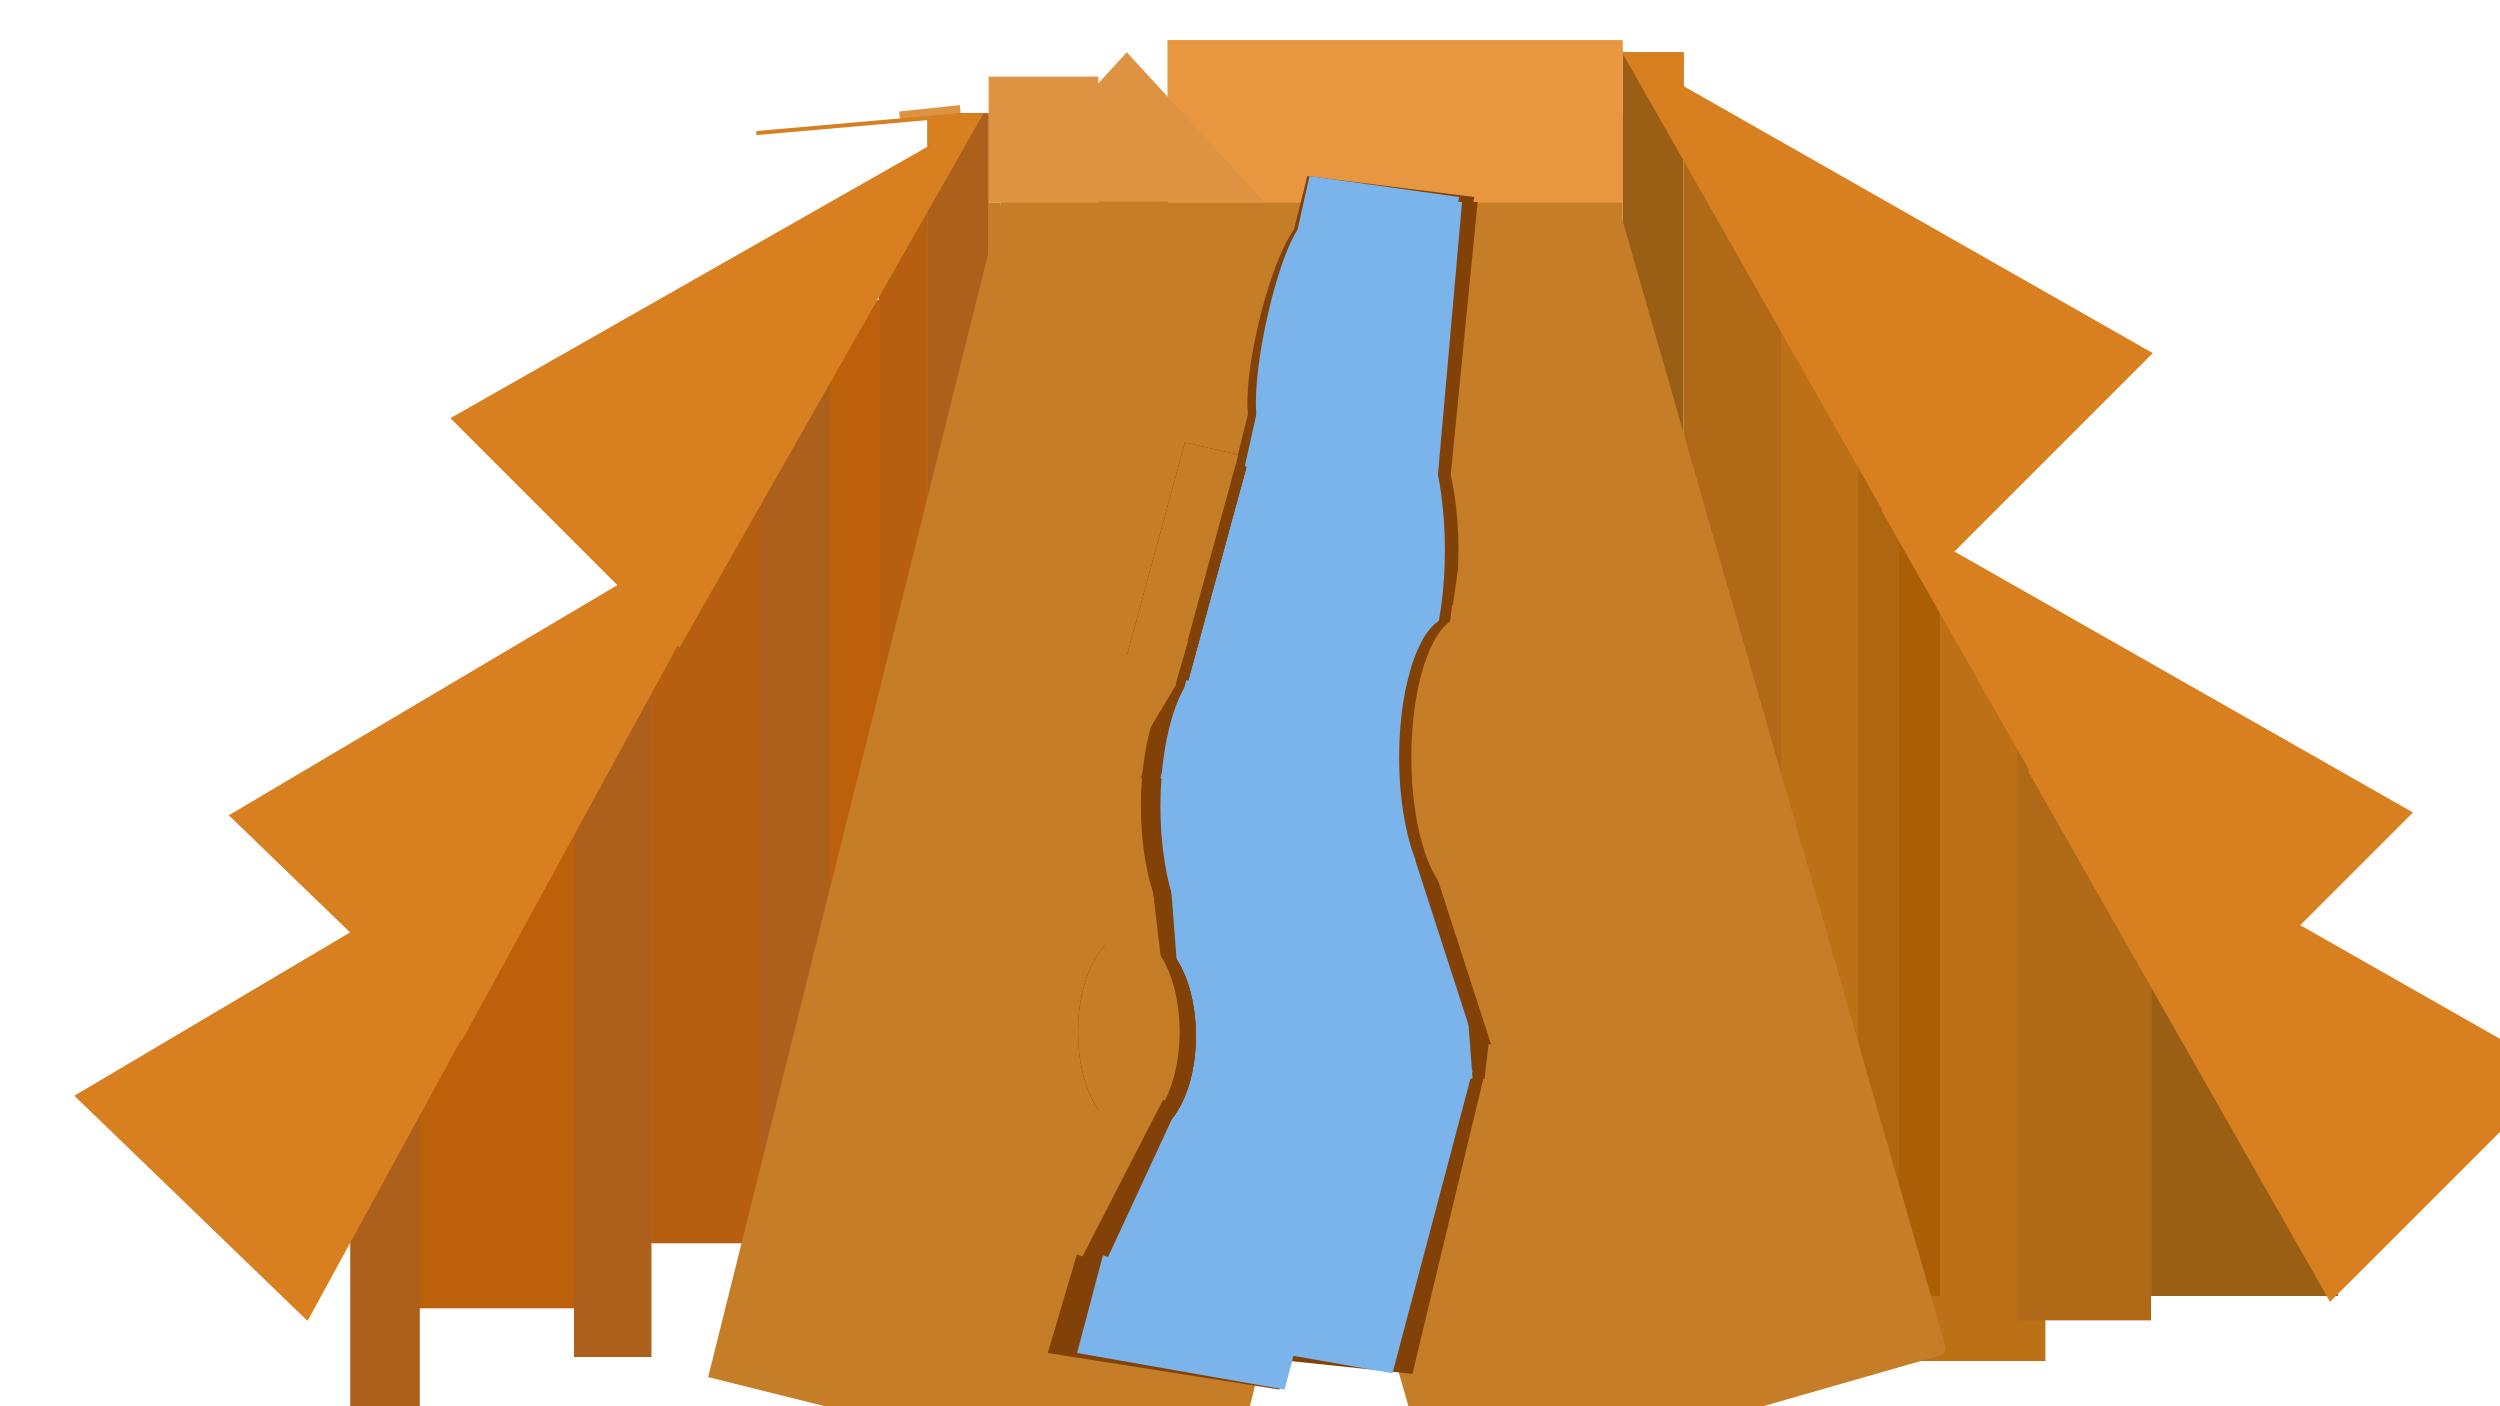
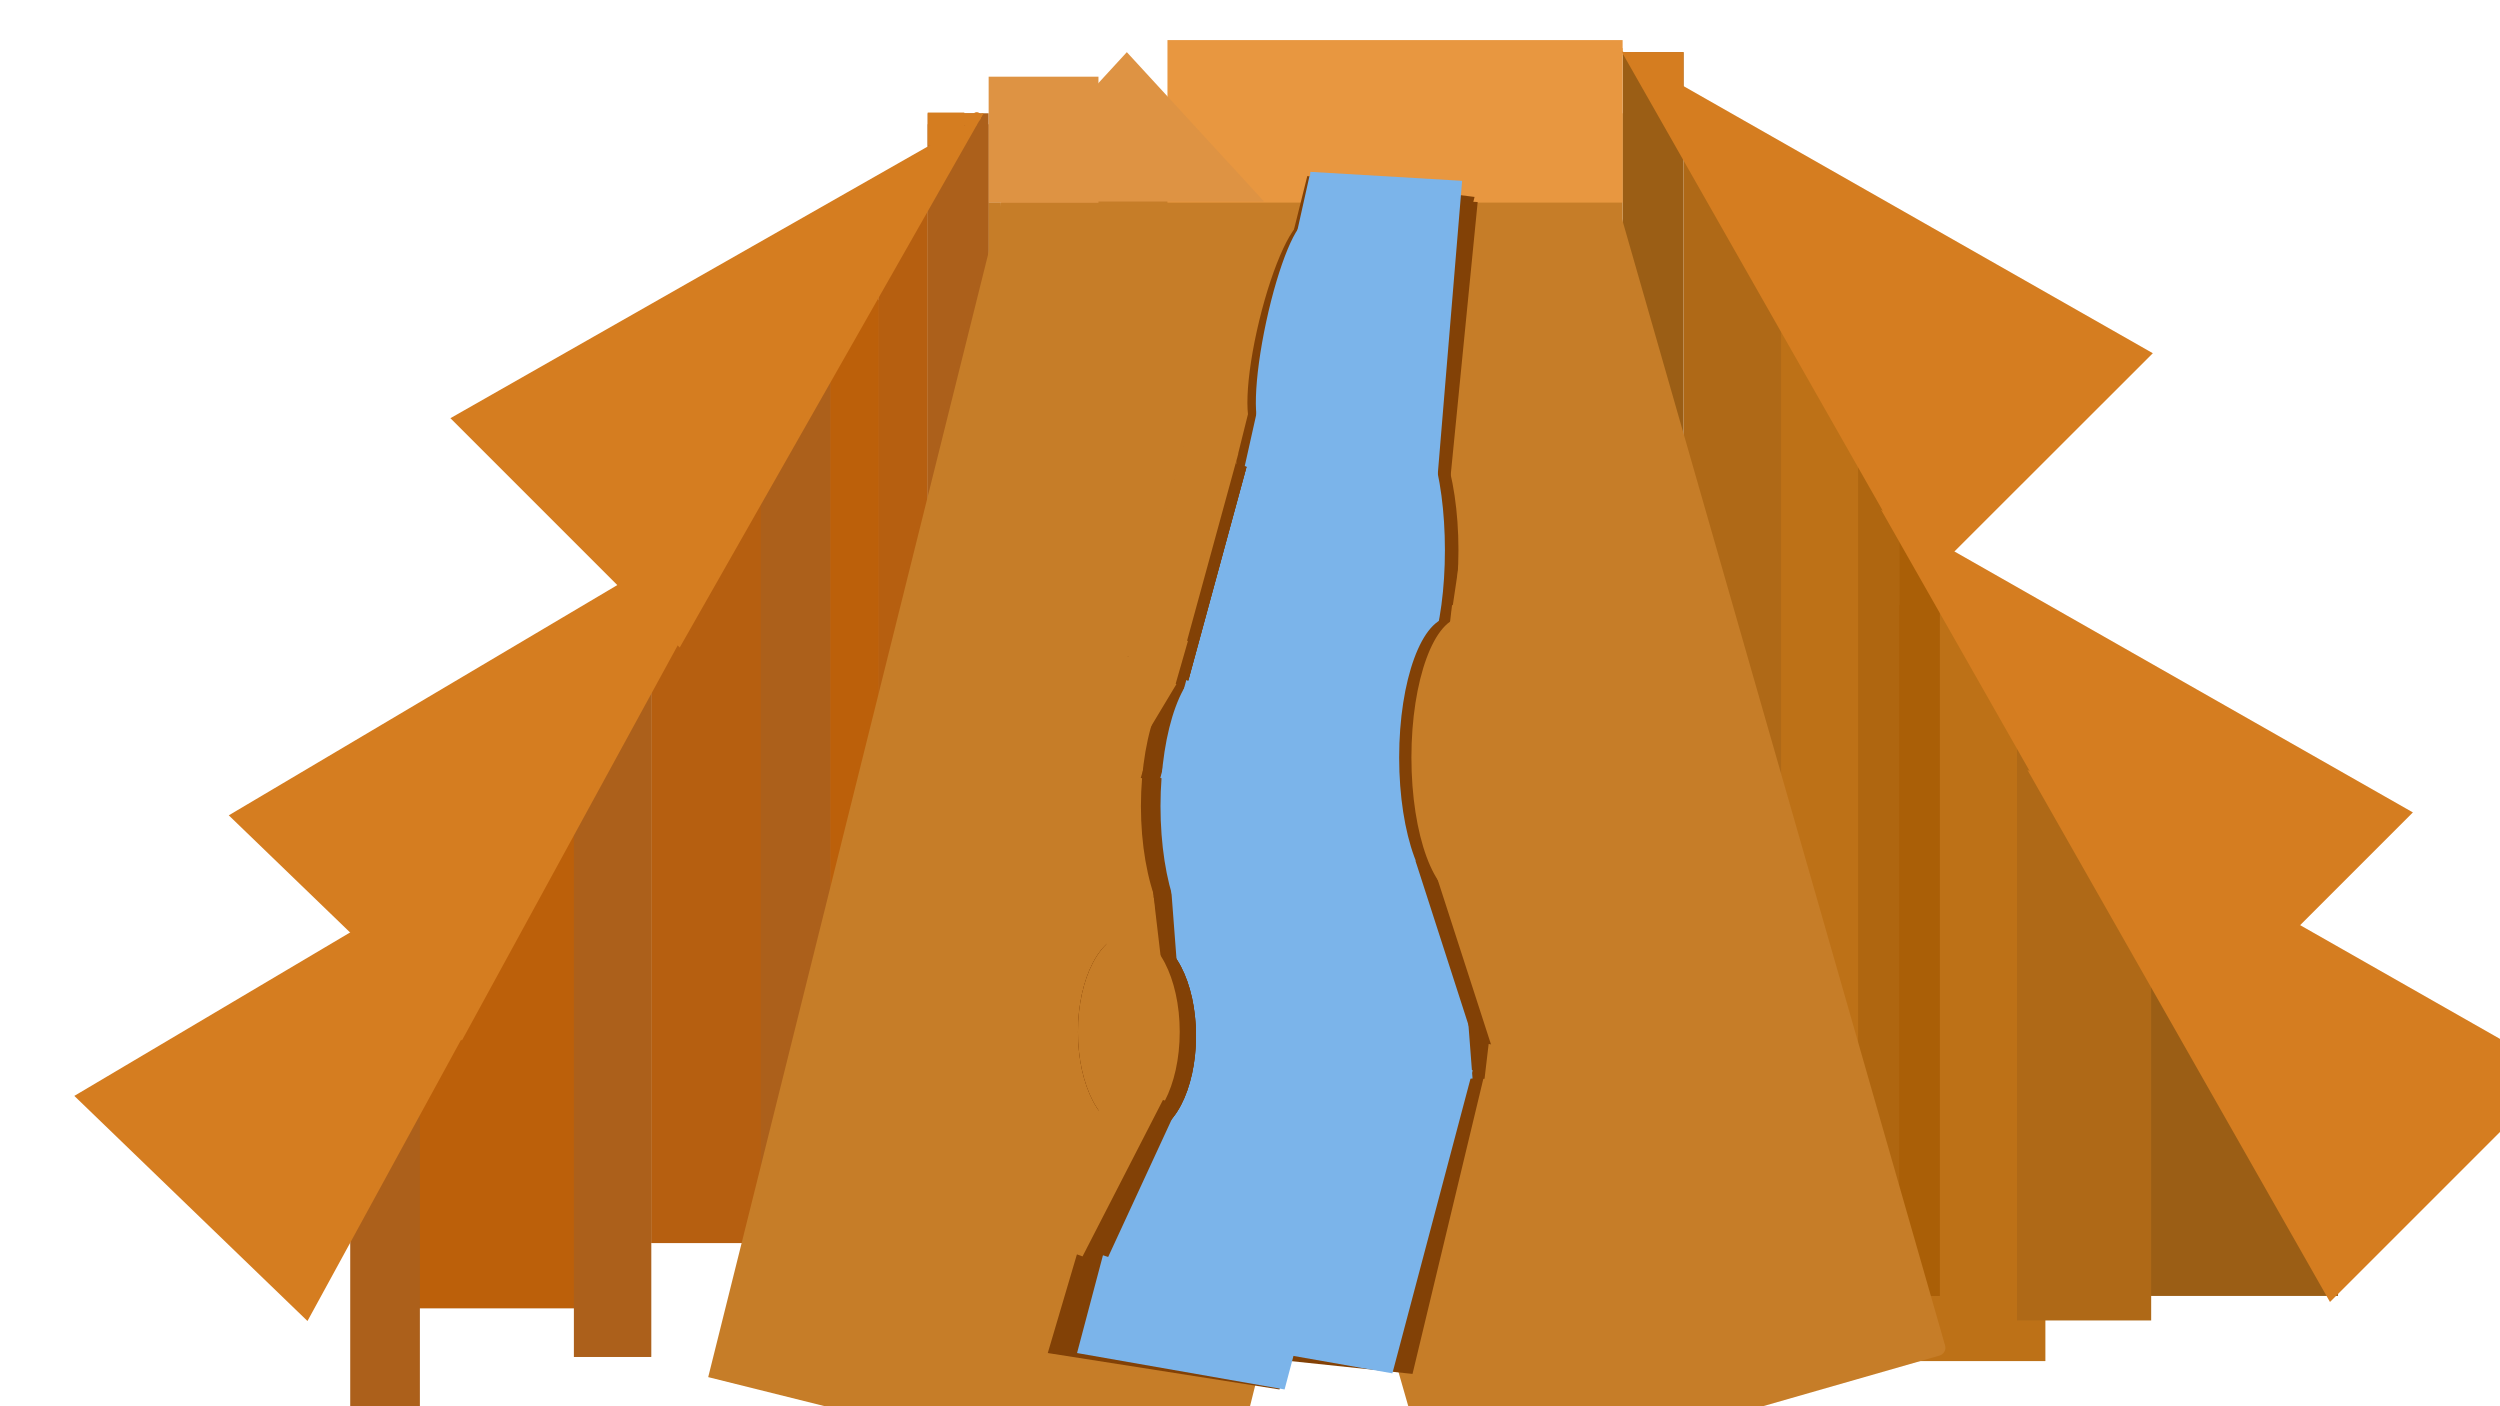
<svg xmlns="http://www.w3.org/2000/svg" version="1.1" id="Layer_1" x="0px" y="0px" viewBox="0 0 1366 768" style="enable-background:new 0 0 1366 768;" xml:space="preserve">
  <style type="text/css">
	.st0{fill:#9B5E15;}
	.st1{fill:#AC601B;}
	.st2{fill:#B65F10;}
	.st3{fill:#BC600A;}
	.st4{fill:#BD7117;}
	.st5{fill:#AF6610;}
	.st6{fill:#AA5F07;}
	.st7{fill:#AF6917;}
	.st8{fill:#C67D28;}
	.st9{fill:#DE9343;}
	.st10{fill:#E89740;}
- 	.st11{fill:#D87F1F;}
+ 	.st11{fill:hsl(31,74%,48%)}
	.st12{fill:#824106;}
	.st13{fill:#7BB4EA;}
</style>
-   <rect x="886.63" y="28.55" class="st0" width="33.31" height="219.86" />
-   <rect x="506.86" y="61.86" class="st1" width="33.31" height="268.72" />
-   <rect x="506.86" y="61.86" class="st1" width="33.31" height="268.72" />
-   <rect x="480.21" y="104.06" class="st1" width="26.65" height="322.02" />
-   <rect x="480.21" y="104.06" class="st2" width="26.65" height="322.02" />
-   <rect x="355.85" y="272.84" class="st1" width="59.96" height="406.42" />
-   <rect x="355.85" y="272.84" class="st2" width="59.96" height="406.42" />
-   <rect x="453.56" y="164.02" class="st1" width="26.65" height="359.78" />
-   <rect x="453.56" y="164.02" class="st3" width="26.65" height="359.78" />
-   <rect x="218.15" y="439.4" class="st1" width="104.38" height="275.39" />
-   <rect x="218.15" y="439.4" class="st3" width="104.38" height="275.39" />
-   <rect x="415.81" y="203.99" class="st1" width="37.75" height="444.17" />
-   <rect x="415.81" y="203.99" class="st1" width="37.75" height="444.17" />
-   <rect x="191.5" y="523.8" class="st1" width="37.75" height="295.37" />
-   <rect x="191.5" y="523.8" class="st1" width="37.75" height="295.37" />
-   <rect x="313.65" y="375" class="st1" width="42.2" height="366.44" />
-   <rect x="313.65" y="375" class="st1" width="42.2" height="366.44" />
-   <rect x="1175.34" y="521.58" class="st0" width="102.16" height="186.55" />
-   <rect x="966.58" y="179.56" class="st4" width="71.07" height="413.08" />
-   <rect x="1002.12" y="330.58" class="st4" width="115.48" height="413.08" />
-   <rect x="1015.44" y="248.41" class="st5" width="22.21" height="430.85" />
-   <rect x="1015.44" y="248.41" class="st5" width="22.21" height="430.85" />
-   <rect x="1037.65" y="295.05" class="st5" width="22.21" height="413.08" />
-   <rect x="1037.65" y="295.05" class="st6" width="22.21" height="413.08" />
-   <rect x="919.94" y="84.07" class="st7" width="53.3" height="364.22" />
-   <rect x="1102.05" y="403.87" class="st7" width="73.29" height="317.58" />
-   <rect x="555.72" y="61.86" class="st8" width="330.91" height="617.4" />
-   <path class="st8" d="M595.53,145.3l271.25-77.78c2.36-0.68,4.82,0.69,5.49,3.05l190.58,664.64c0.68,2.36-0.69,4.82-3.05,5.49  l-271.25,77.78c-2.36,0.68-4.82-0.69-5.49-3.05L592.48,150.8C591.81,148.44,593.17,145.98,595.53,145.3z" />
-   <rect x="262.71" y="302.39" transform="matrix(0.2419 -0.9703 0.9703 0.2419 29.9765 934.2153)" class="st8" width="700.31" height="291.07" />
-   <rect x="540.18" y="41.87" class="st9" width="59.96" height="68.85" />
-   <rect x="637.9" y="21.88" class="st10" width="248.74" height="88.83" />
-   <path class="st9" d="M615.69,28.55l75.01,81.62H540.68L615.69,28.55z" />
-   <rect x="540.18" y="110.72" class="st8" width="6.66" height="28.87" />
-   <path class="st11" d="M885.66,27.57l290.64,165.38l-125.26,125.26L885.66,27.57z" />
-   <path class="st11" d="M536.74,63.11L371.36,353.75L246.1,228.49L536.74,63.11z" />
-   <path class="st11" d="M412.72,275.04L252.43,568.52L125.01,445.47L412.72,275.04z" />
-   <path class="st11" d="M328.32,428.28L168.04,721.76L40.61,598.71L328.32,428.28z" />
-   <path class="st11" d="M1027.8,278.53l290.64,165.39l-125.26,125.26L1027.8,278.53z" />
-   <path class="st11" d="M1107.75,420.67l290.64,165.39l-125.26,125.26L1107.75,420.67z" />
-   <rect x="882.19" y="26.33" class="st10" width="4.44" height="4.44" />
-   <rect x="897.74" y="28.55" class="st11" width="22.21" height="19.99" />
-   <rect x="506.86" y="64.08" class="st11" width="19.99" height="15.55" />
-   <rect x="491.46" y="59.15" transform="matrix(0.9945 -0.1045 0.1045 0.9945 -3.6311 53.4488)" class="st9" width="33.31" height="4.44" />
-   <path class="st11" d="M893.29,28.55c0,0.59-0.35,1.15-0.97,1.57c-0.63,0.42-1.47,0.65-2.36,0.65c-0.88,0-1.73-0.23-2.36-0.65  c-0.62-0.42-0.97-0.98-0.97-1.57h3.33H893.29z" />
-   <rect x="891.07" y="28.55" class="st11" width="6.66" height="6.66" />
-   <path class="st11" d="M537.49,62.07c-0.12-0.09-0.26-0.15-0.41-0.18c-0.15-0.03-0.3-0.04-0.45-0.01c-0.15,0.03-0.29,0.09-0.41,0.17  c-0.12,0.08-0.23,0.19-0.31,0.32c-0.08,0.13-0.14,0.27-0.16,0.42c-0.02,0.15-0.02,0.3,0.02,0.45c0.04,0.15,0.1,0.28,0.19,0.4  c0.09,0.12,0.2,0.22,0.33,0.3l0.56-0.96L537.49,62.07z" />
-   <circle class="st11" cx="533.52" cy="64.08" r="2.22" />
-   <rect x="413.04" y="66.73" transform="matrix(0.9962 -0.0872 0.0872 0.9962 -4.128 41.1305)" class="st11" width="111.83" height="2.22" />
-   <rect x="524.63" y="61.86" class="st11" width="8.88" height="6.66" />
-   <rect x="533.52" y="61.86" class="st11" width="2.22" height="2.22" />
-   <polygon class="st12" points="714.3,96.23 805.66,107.64 763.38,277.4 672.02,266 " />
-   <polygon class="st12" points="714.84,105.82 807.39,110.4 790.69,279.5 698.14,274.92 " />
-   <polygon class="st12" points="702.22,259.52 792.94,273.83 743.98,439.45 653.25,425.13 " />
-   <polygon class="st12" points="624.72,424.95 717.25,420.15 731.7,589.37 639.17,594.17 " />
-   <polygon class="st12" points="715.99,572.66 812.09,582.76 771.75,750.69 675.65,740.59 " />
-   <polygon class="st12" points="635.43,526.4 762.03,546.37 699.09,759.25 572.49,739.28 " />
-   <polygon class="st12" points="665.87,293.77 788.04,287.43 813.81,589.32 691.64,595.66 " />
-   <polygon class="st12" points="672.29,259.52 763.02,273.83 714.05,439.45 623.33,425.13 " />
-   <ellipse class="st8" cx="807.38" cy="438.29" rx="31.42" ry="76.62" />
-   <ellipse class="st8" cx="607.13" cy="549.34" rx="31.42" ry="58.85" />
-   <ellipse class="st8" cx="639.81" cy="289.5" rx="31.42" ry="76.62" />
-   <ellipse class="st12" cx="654.78" cy="440.52" rx="31.42" ry="76.62" />
-   <polygon class="st8" points="795.76,303.93 828.96,306.96 809.16,426.67 775.96,423.64 " />
-   <ellipse class="st12" cx="769.98" cy="300.6" rx="26.93" ry="76.62" />
-   <polygon class="st8" points="778.95,470.26 811.26,463.83 853.32,580.33 821.01,586.76 " />
-   <polygon class="st8" points="646.33,221.76 679.59,224.36 662.61,344.3 629.34,341.71 " />
-   <polygon class="st8" points="612.24,363.74 642.8,373.83 610.71,427.33 580.15,417.23 " />
-   <ellipse transform="matrix(0.2354 -0.9719 0.9719 0.2354 361.8293 815.9614)" class="st12" cx="699.52" cy="178.01" rx="58.46" ry="11.82" />
-   <polygon class="st8" points="612.72,568.36 643.45,577.12 586.45,687.33 555.72,678.57 " />
-   <polygon class="st13" points="715.5,96.23 797.31,107.64 759.45,277.4 677.64,266 " />
-   <polygon class="st13" points="715.99,105.82 798.86,110.4 783.91,279.5 701.03,274.92 " />
-   <polygon class="st13" points="704.68,259.52 785.93,273.83 742.08,439.45 660.83,425.14 " />
-   <polygon class="st13" points="635.28,424.95 718.14,420.15 731.08,589.37 648.22,594.17 " />
-   <polygon class="st13" points="723.44,570.44 804.69,584.75 760.84,750.37 679.59,736.06 " />
-   <polygon class="st13" points="644.87,526.4 758.24,546.37 701.88,759.25 588.51,739.28 " />
-   <polygon class="st13" points="672.13,293.77 781.53,287.43 804.62,589.32 695.21,595.66 " />
-   <polygon class="st13" points="677.88,259.52 759.13,273.83 715.28,439.45 634.03,425.14 " />
-   <ellipse class="st13" cx="662.19" cy="440.52" rx="28.14" ry="76.62" />
-   <ellipse class="st12" cx="625.68" cy="565.99" rx="27.76" ry="53.3" />
-   <ellipse class="st12" cx="625.68" cy="565.99" rx="27.76" ry="53.3" />
-   <ellipse class="st12" cx="625.68" cy="565.99" rx="27.76" ry="53.3" />
-   <ellipse class="st12" cx="616.8" cy="563.77" rx="27.76" ry="53.3" />
-   <ellipse class="st12" cx="616.8" cy="563.77" rx="27.76" ry="53.3" />
-   <ellipse class="st8" cx="616.8" cy="563.77" rx="27.76" ry="53.3" />
-   <polygon class="st8" points="797.76,303.93 827.49,306.96 809.76,426.67 780.03,423.64 " />
-   <ellipse class="st13" cx="765.36" cy="300.6" rx="24.12" ry="76.62" />
-   <polygon class="st12" points="773.37,470.26 802.3,463.83 839.96,580.33 811.03,586.76 " />
-   <polygon class="st12" points="651.93,248.41 681.07,255.14 649.27,371.79 620.13,365.06 " />
-   <polygon class="st12" points="651.93,248.41 681.07,255.14 649.27,371.79 620.13,365.06 " />
-   <polygon class="st12" points="651.93,248.41 681.07,255.14 649.27,371.79 620.13,365.06 " />
-   <ellipse class="st12" cx="792.62" cy="413.86" rx="28.14" ry="76.62" />
-   <polygon class="st8" points="782.25,470.26 811.18,463.83 848.85,580.33 819.91,586.76 " />
-   <polygon class="st8" points="793.39,330.58 822.38,336.74 820.13,356.18 791.14,350.02 " />
-   <polygon class="st8" points="813.37,570.44 842.36,576.6 840.11,596.04 811.12,589.87 " />
-   <ellipse class="st8" cx="799.28" cy="413.86" rx="28.14" ry="76.62" />
-   <polygon class="st12" points="647.49,241.75 676.62,248.48 644.82,365.13 615.69,358.4 " />
-   <polygon class="st12" points="647.49,241.75 676.62,248.48 644.82,365.13 615.69,358.4 " />
-   <polygon class="st8" points="647.49,241.75 676.62,248.48 644.82,365.13 615.69,358.4 " />
-   <polygon class="st8" points="620.25,346.13 649.13,350.19 642.35,373.85 613.46,369.79 " />
-   <ellipse transform="matrix(0.2103 -0.9776 0.9776 0.2103 380.562 827.1405)" class="st13" cx="702.26" cy="178.01" rx="58.14" ry="10.64" />
-   <polygon class="st12" points="616.4,594.98 643.92,603.73 605.45,686.79 577.93,678.03 " />
-   <polygon class="st8" points="608.67,590.42 635.81,600.3 591.48,686.54 564.35,676.66 " />
-   <polygon class="st8" points="602.36,497.47 630.38,490.49 635.64,534.64 607.62,541.63 " />
+   <rect x="886.6" y="28.5" class="st0" width="33.3" height="219.9" />
+   <rect x="506.9" y="61.9" class="st1" width="33.3" height="268.7" />
+   <rect x="506.9" y="67.9" class="st1" width="33.3" height="262.7" />
+   <rect x="480.2" y="104.1" class="st1" width="26.6" height="322" />
+   <rect x="480.2" y="104.1" class="st2" width="26.6" height="322" />
+   <rect x="355.9" y="272.8" class="st1" width="60" height="406.4" />
+   <rect x="355.9" y="272.8" class="st2" width="60" height="406.4" />
+   <rect x="453.6" y="164" class="st1" width="26.6" height="359.8" />
+   <rect x="453.6" y="161.5" class="st3" width="26.6" height="362.3" />
+   <rect x="218.1" y="439.4" class="st1" width="104.4" height="275.4" />
+   <rect x="218.1" y="439.4" class="st3" width="104.4" height="275.4" />
+   <rect x="415.8" y="204" class="st1" width="37.8" height="444.2" />
+   <rect x="415.8" y="204" class="st1" width="37.8" height="444.2" />
+   <rect x="191.5" y="523.8" class="st1" width="37.8" height="295.4" />
+   <rect x="191.5" y="523.8" class="st1" width="37.8" height="295.4" />
+   <rect x="313.6" y="375" class="st1" width="42.2" height="366.4" />
+   <rect x="313.6" y="375" class="st1" width="42.2" height="366.4" />
+   <rect x="1175.3" y="521.6" class="st0" width="102.2" height="186.5" />
+   <rect x="966.6" y="179.6" class="st4" width="71.1" height="413.1" />
+   <rect x="1002.1" y="330.6" class="st4" width="115.5" height="413.1" />
+   <rect x="1015.4" y="248.4" class="st5" width="22.2" height="430.9" />
+   <rect x="1015.4" y="248.4" class="st5" width="22.2" height="430.9" />
+   <rect x="1037.7" y="295" class="st5" width="22.2" height="413.1" />
+   <rect x="1037.7" y="295" class="st6" width="22.2" height="413.1" />
+   <rect x="919.9" y="84.1" class="st7" width="53.3" height="364.2" />
+   <rect x="1102.1" y="403.9" class="st7" width="73.3" height="317.6" />
+   <rect x="555.7" y="61.9" class="st8" width="330.9" height="617.4" />
+   <path class="st8" d="M595.5,145.3l271.2-77.8c2.4-0.7,4.8,0.7,5.5,3.1l190.6,664.6c0.7,2.4-0.7,4.8-3.1,5.5l-271.2,77.8  c-2.4,0.7-4.8-0.7-5.5-3L592.5,150.8C591.8,148.4,593.2,146,595.5,145.3z" />
+   <rect x="262.7" y="302.4" transform="matrix(0.2419 -0.9703 0.9703 0.2419 29.9985 934.2062)" class="st8" width="700.3" height="291.1" />
+   <rect x="540.2" y="41.9" class="st9" width="60" height="68.9" />
+   <rect x="637.9" y="21.9" class="st10" width="248.7" height="88.8" />
+   <path class="st9" d="M615.7,28.5l75,81.6h-150L615.7,28.5z" />
+   <rect x="540.2" y="110.7" class="st8" width="6.7" height="28.9" />
+   <path class="st11" d="M885.7,27.6L1176.3,193L1051,318.2L885.7,27.6z" />
+   <path class="st11" d="M536.7,63.1L371.4,353.8L246.1,228.5L536.7,63.1z" />
+   <path class="st11" d="M412.7,275L252.4,568.5L125,445.5L412.7,275z" />
+   <path class="st11" d="M328.3,428.3L168,721.8l-127.4-123L328.3,428.3z" />
+   <path class="st11" d="M1027.8,278.5l290.6,165.4l-125.3,125.3L1027.8,278.5z" />
+   <path class="st11" d="M1107.8,420.7l290.6,165.4l-125.3,125.3L1107.8,420.7z" />
+   <rect x="882.2" y="26.3" class="st10" width="4.4" height="4.4" />
+   <rect x="897.7" y="28.5" class="st11" width="22.2" height="20" />
+   <rect x="506.9" y="61.5" class="st11" width="20" height="18.1" />
+   <path class="st11" d="M893.3,28.5c0,0.6-0.3,1.1-1,1.6c-0.6,0.4-1.5,0.6-2.4,0.6c-0.9,0-1.7-0.2-2.4-0.6c-0.6-0.4-1-1-1-1.6h3.3  H893.3z" />
+   <rect x="891.1" y="28.5" class="st11" width="6.7" height="6.7" />
+   <path class="st11" d="M537.5,62.1c-0.1-0.1-0.3-0.2-0.4-0.2c-0.2,0-0.3,0-0.5,0c-0.2,0-0.3,0.1-0.4,0.2c-0.1,0.1-0.2,0.2-0.3,0.3  s-0.1,0.3-0.2,0.4c0,0.2,0,0.3,0,0.5c0,0.2,0.1,0.3,0.2,0.4c0.1,0.1,0.2,0.2,0.3,0.3l0.6-1L537.5,62.1z" />
+   <ellipse class="st11" cx="533.7" cy="63.8" rx="2.4" ry="2.5" />
+   <rect x="524.6" y="61.9" class="st11" width="8.9" height="6.7" />
+   <rect x="533.5" y="61.9" class="st11" width="2.2" height="2.2" />
+   <polygon class="st12" points="714.3,96.2 805.7,107.6 763.4,277.4 672,266 " />
+   <polygon class="st12" points="714.8,105.8 807.4,110.4 790.7,279.5 698.1,274.9 " />
+   <polygon class="st12" points="702.2,259.5 792.9,273.8 744,439.5 653.2,425.1 " />
+   <polygon class="st12" points="624.7,425 717.2,420.1 731.7,589.4 639.2,594.2 " />
+   <polygon class="st12" points="716,572.7 812.1,582.8 771.8,750.7 675.7,740.6 " />
+   <polygon class="st12" points="635.4,526.4 762,546.4 699.1,759.2 572.5,739.3 " />
+   <polygon class="st12" points="665.9,293.8 788,287.4 813.8,589.3 691.6,595.7 " />
+   <polygon class="st12" points="672.3,259.5 763,273.8 714,439.5 623.3,425.1 " />
+   <ellipse class="st8" cx="807.4" cy="438.3" rx="31.4" ry="76.6" />
+   <ellipse class="st8" cx="607.1" cy="549.3" rx="31.4" ry="58.8" />
+   <ellipse class="st8" cx="639.8" cy="289.5" rx="31.4" ry="76.6" />
+   <ellipse class="st12" cx="654.8" cy="440.5" rx="31.4" ry="76.6" />
+   <polygon class="st8" points="795.8,303.9 829,307 809.2,426.7 776,423.6 " />
+   <ellipse class="st12" cx="770" cy="300.6" rx="26.9" ry="76.6" />
+   <polygon class="st8" points="779,470.3 811.3,463.8 853.3,580.3 821,586.8 " />
+   <polygon class="st8" points="646.3,221.8 679.6,224.4 662.6,344.3 629.3,341.7 " />
+   <polygon class="st8" points="612.2,363.7 642.8,373.8 610.7,427.3 580.2,417.2 " />
+   <ellipse transform="matrix(0.2354 -0.9719 0.9719 0.2354 361.8418 815.9472)" class="st12" cx="699.5" cy="178" rx="58.5" ry="11.8" />
+   <polygon class="st8" points="612.7,568.4 643.5,577.1 586.5,687.3 555.7,678.6 " />
+   <polygon class="st13" points="715.5,96.2 797.3,107.6 759.5,277.4 677.6,266 " />
+   <polygon class="st13" points="716,93.9 798.9,98.8 783.9,279.5 701,274.6 " />
+   <polygon class="st13" points="704.7,259.5 785.9,273.8 742.1,439.5 660.8,425.1 " />
+   <polygon class="st13" points="635.3,425 718.1,420.1 731.1,589.4 648.2,594.2 " />
+   <polygon class="st13" points="723.4,570.4 804.7,584.8 760.8,750.4 679.6,736.1 " />
+   <polygon class="st13" points="644.9,526.4 758.2,546.4 701.9,759.2 588.5,739.3 " />
+   <polygon class="st13" points="672.1,293.8 781.5,287.4 804.6,589.3 695.2,595.7 " />
+   <polygon class="st13" points="677.9,259.5 759.1,273.8 715.3,439.5 634,425.1 " />
+   <ellipse class="st13" cx="662.2" cy="440.5" rx="28.1" ry="76.6" />
+   <ellipse class="st12" cx="625.7" cy="566" rx="27.8" ry="53.3" />
+   <ellipse class="st12" cx="625.7" cy="566" rx="27.8" ry="53.3" />
+   <ellipse class="st12" cx="625.7" cy="566" rx="27.8" ry="53.3" />
+   <ellipse class="st12" cx="616.8" cy="563.8" rx="27.8" ry="53.3" />
+   <ellipse class="st12" cx="616.8" cy="563.8" rx="27.8" ry="53.3" />
+   <ellipse class="st8" cx="616.8" cy="563.8" rx="27.8" ry="53.3" />
+   <polygon class="st8" points="797.8,303.9 827.5,307 809.8,426.7 780,423.6 " />
+   <ellipse class="st13" cx="765.4" cy="300.6" rx="24.1" ry="76.6" />
+   <polygon class="st12" points="773.4,470.3 802.3,463.8 840,580.3 811,586.8 " />
+   <polygon class="st12" points="651.9,248.4 681.1,255.1 649.3,371.8 620.1,365.1 " />
+   <polygon class="st12" points="651.9,248.4 681.1,255.1 649.3,371.8 620.1,365.1 " />
+   <polygon class="st12" points="651.9,248.4 681.1,255.1 649.3,371.8 620.1,365.1 " />
+   <ellipse class="st12" cx="792.6" cy="413.9" rx="28.1" ry="76.6" />
+   <polygon class="st8" points="782.2,470.3 811.2,463.8 848.8,580.3 819.9,586.8 " />
+   <polygon class="st8" points="793.4,330.6 822.4,336.7 820.1,356.2 791.1,350 " />
+   <polygon class="st8" points="813.4,570.4 842.4,576.6 840.1,596 811.1,589.9 " />
+   <ellipse class="st8" cx="799.3" cy="413.9" rx="28.1" ry="76.6" />
+   <polygon class="st12" points="647.5,241.8 676.6,248.5 644.8,365.1 615.7,358.4 " />
+   <polygon class="st12" points="647.5,241.8 676.6,248.5 644.8,365.1 615.7,358.4 " />
+   <polygon class="st8" points="647.2,241.2 676.6,247.9 644.5,365.1 615.1,358.4 " />
+   <polygon class="st8" points="620.2,346.1 649.1,350.2 642.3,373.9 613.5,369.8 " />
+   <ellipse transform="matrix(0.2103 -0.9776 0.9776 0.2103 380.5125 827.1658)" class="st13" cx="702.3" cy="178" rx="58.1" ry="10.6" />
+   <polygon class="st12" points="616.4,595 643.9,603.7 605.5,686.8 577.9,678 " />
+   <polygon class="st8" points="608.7,590.4 635.8,600.3 591.5,686.5 564.3,676.7 " />
+   <polygon class="st8" points="602.4,497.5 630.4,490.5 635.6,534.6 607.6,541.6 " />
</svg>
